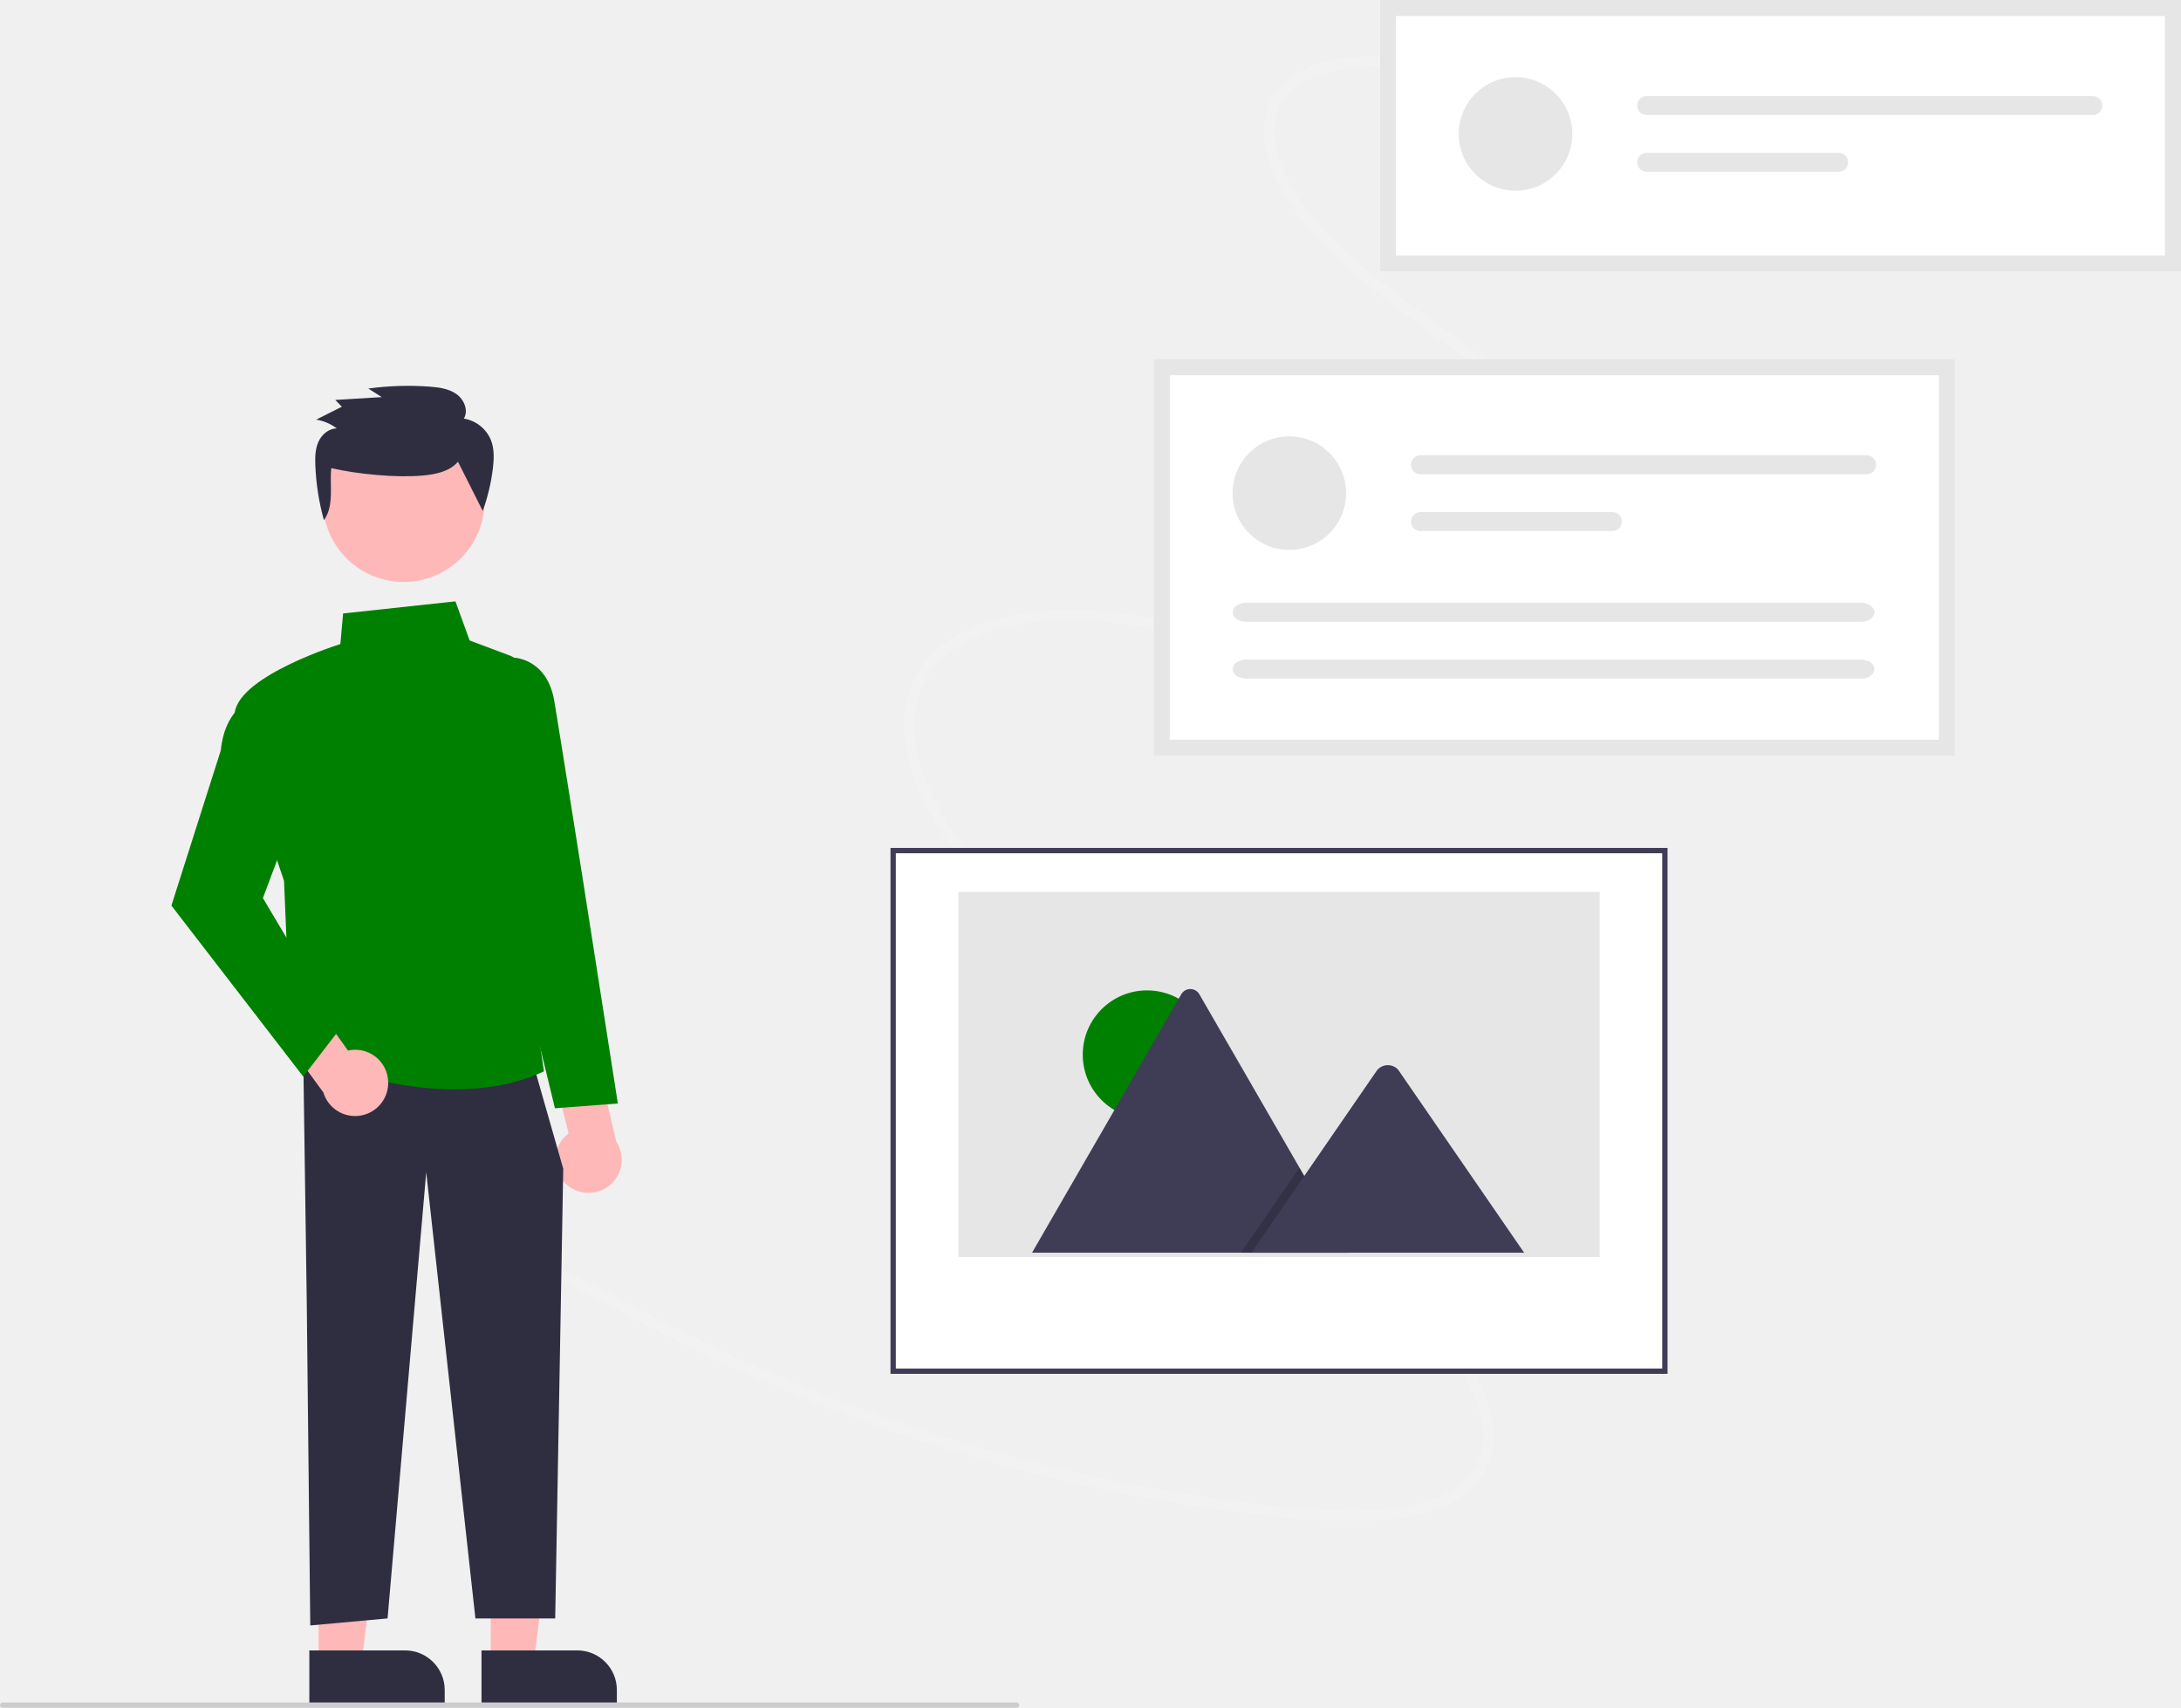
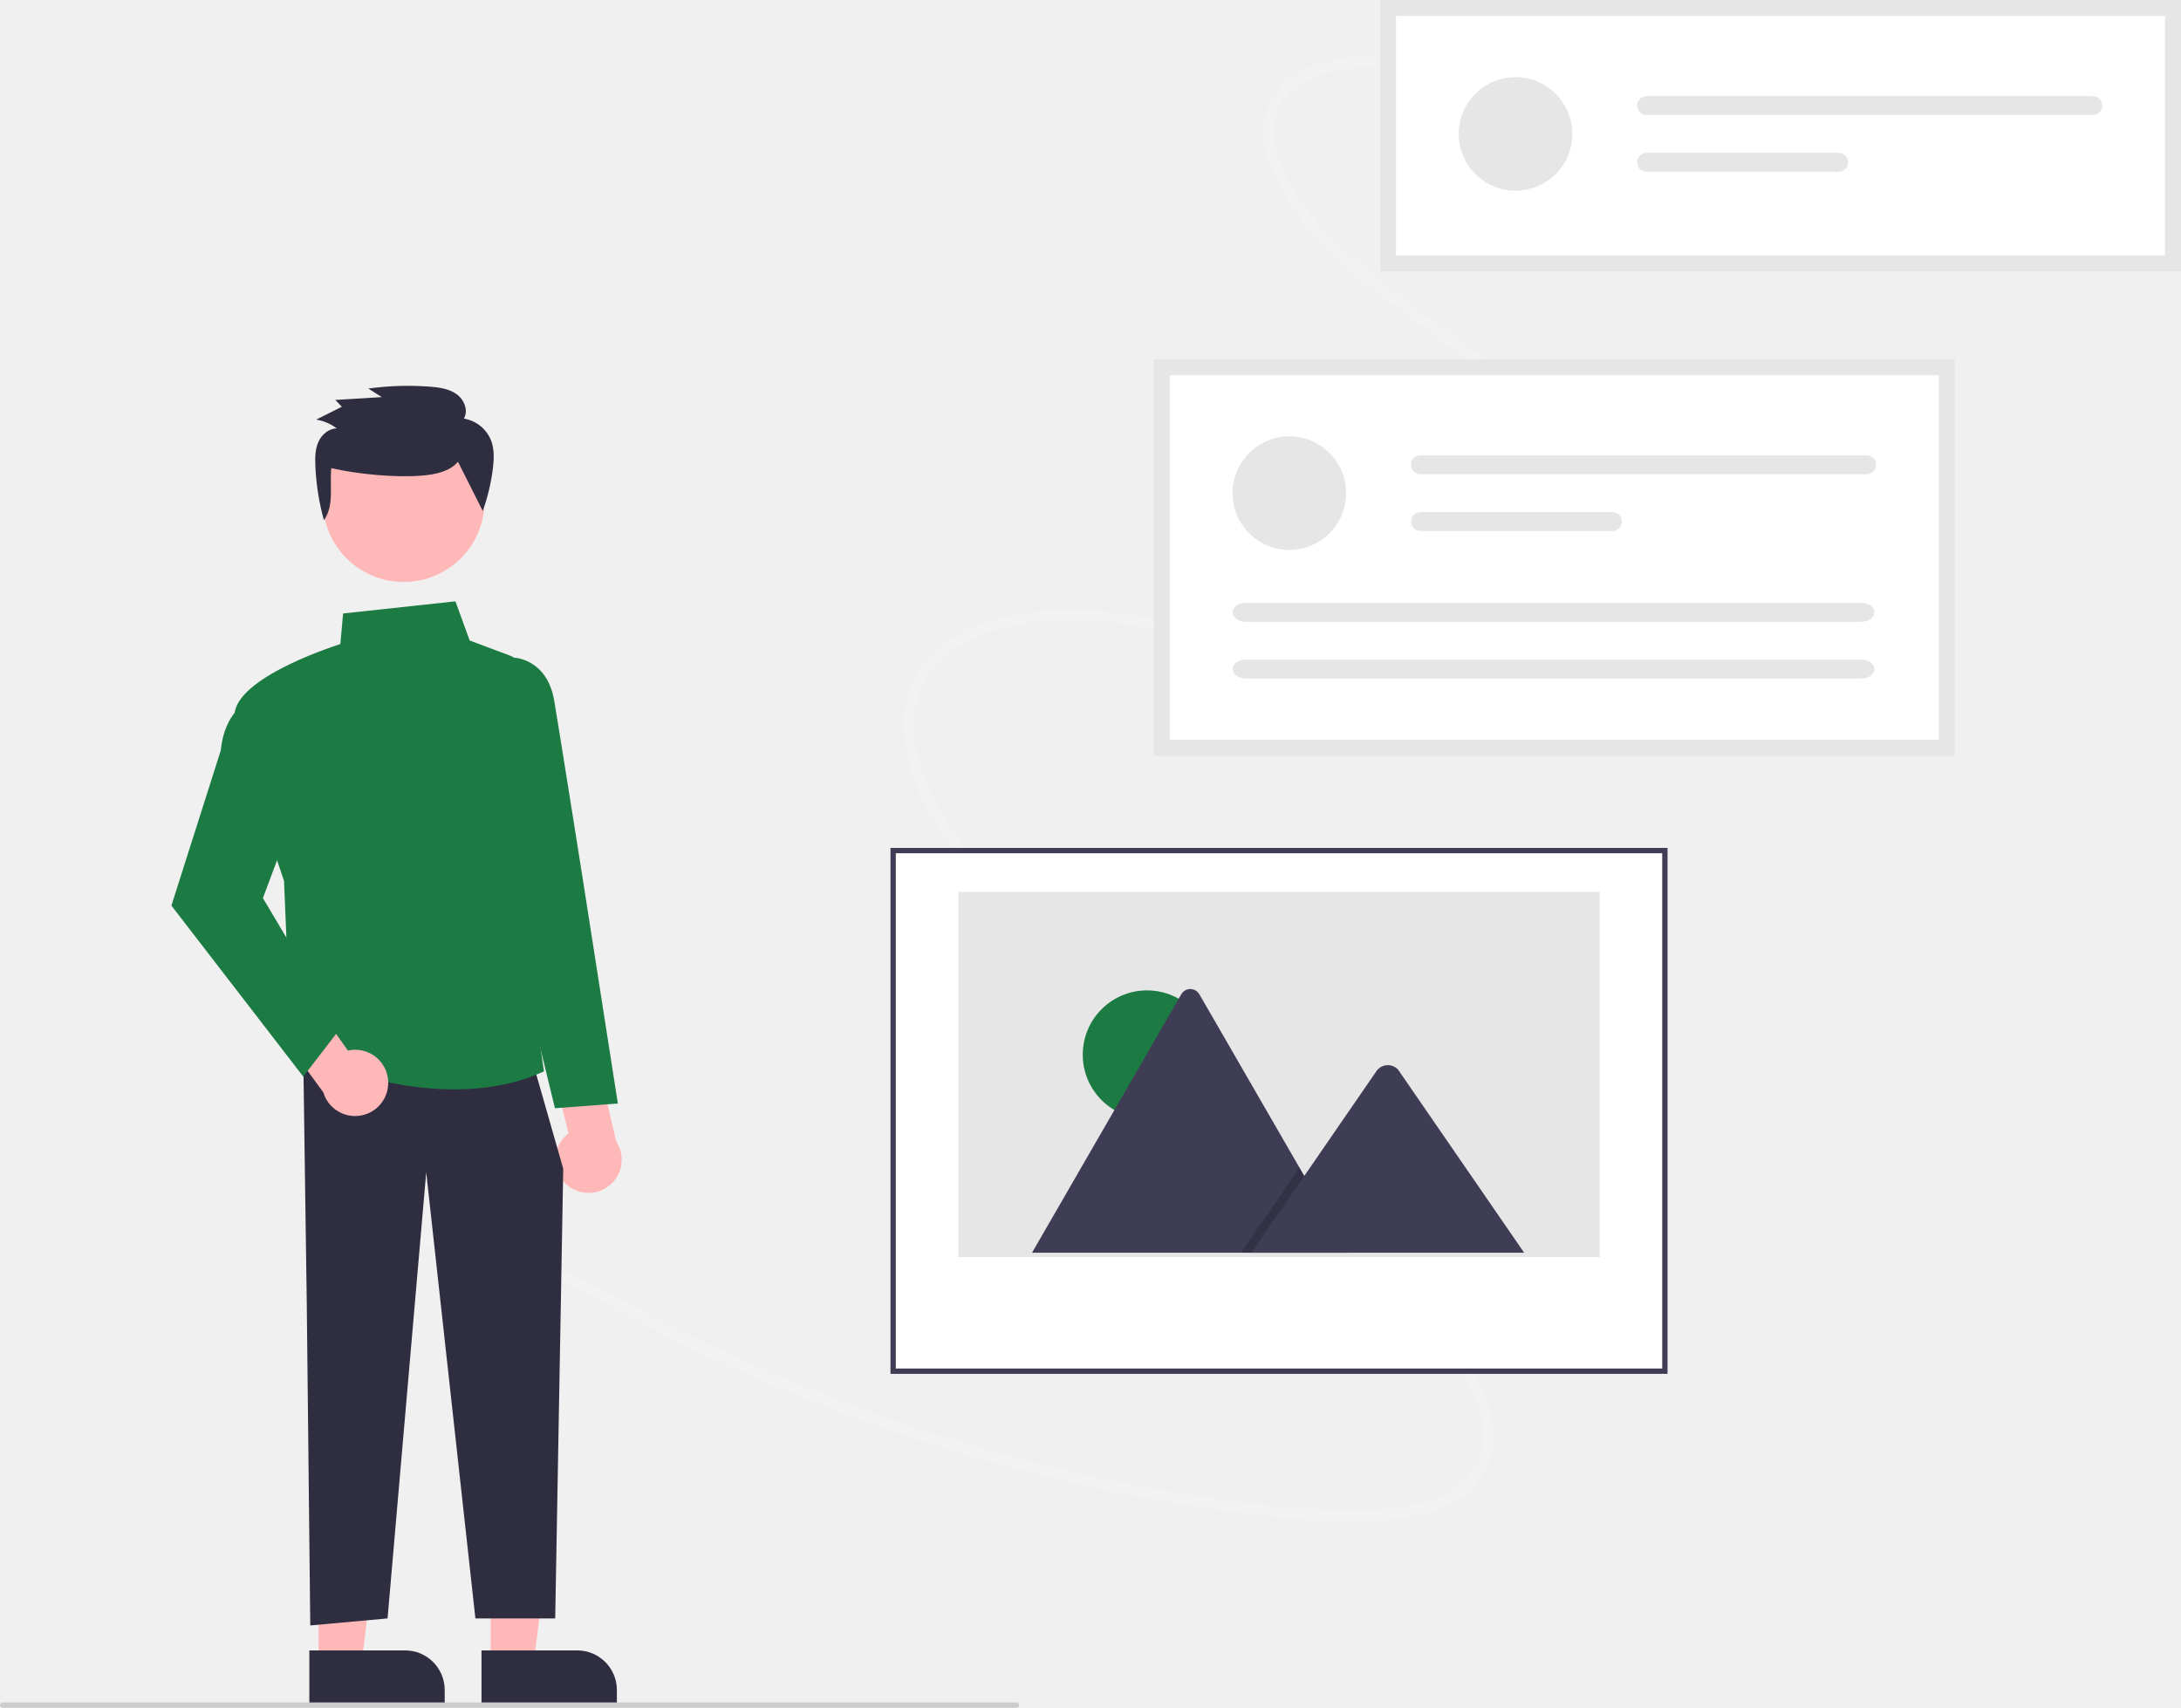
<svg xmlns="http://www.w3.org/2000/svg" id="e49cd177-4f21-4b2c-9072-3096883e7875" width="819.571" height="641.807" data-name="Layer 1" viewBox="0 0 819.571 641.807">
  <path fill="#f2f2f2" d="M334.771,657.999c-13.719-9.213-26.572-30.261-15.191-47.846,5.644-8.721,15.493-11.946,24.769-12.896,12.831-1.313,25.811,1.373,37.744,5.433,13.765,4.683,26.685,11.481,39.486,18.334,12.637,6.765,25.339,13.364,38.316,19.433a665.521,665.521,0,0,0,78.758,30.876A660.415,660.415,0,0,0,619.069,691.676q20.255,3.781,40.77,6.231c12.767,1.517,25.634,2.903,38.572,2.848,17.047-.072,45.498-2.057,51.763-23.87,3.321-11.566-1.174-23.595-6.794-32.948-6.796-11.309-16.124-20.647-25.276-29.752q-63.855-63.525-128.016-126.709c-9.959-9.857-20.052-19.607-29.311-30.216-8.668-9.932-16.927-20.763-22.124-33.308-4.54-10.957-7.199-24.325-2.287-36.187,4.074-9.838,12.838-16.113,22.003-19.782,22.69-9.082,48.65-6.218,71.175-1.23,27.985,6.197,54.739,16.673,82.686,23.017,22.566,5.123,47.755,7.836,70.751.117,8.817-2.96,17.474-7.82,23.394-15.705,5.799-7.724,7.832-17.396,6.912-26.78-1.086-11.075-5.7-21.362-11.222-30.467a134.013,134.013,0,0,0-23.885-28.635c-19.821-18.337-42.571-32.74-63.796-49.162-10.41-8.054-20.808-16.488-29.407-26.696-7.286-8.648-14.714-19.371-15.919-31.473-2.488-24.968,27.697-27.478,43.889-26.57a234.623,234.623,0,0,1,32.816,4.651c2.314.463,2.787-3.456.483-3.917-11.363-2.272-22.861-4.238-34.519-4.735-9.815-.418-20.269-.013-29.688,4.032-7.91,3.398-14.587,10.008-16.363,19.046-2.101,10.693,2.722,21.449,7.898,29.896,6.844,11.171,16.051,20.317,25.759,28.633,10.225,8.758,21.057,16.703,31.909,24.584,21.685,15.749,44.722,31.233,61.276,53.186,11.58,15.357,25.414,41.072,11.808,60.934-6.04,8.817-15.84,13.726-25.398,16.419-11.551,3.255-23.567,3.866-35.27,3.254-54.572-2.854-103.269-35.081-158.838-31.711-18.894,1.146-43.594,7.022-52.029,28.153-4.382,10.977-2.97,23.167.534,33.734,4.197,12.657,11.706,23.737,19.848,33.727,8.612,10.567,18.225,20.16,27.838,29.686q16.048,15.902,32.114,31.785l64.976,64.31,32.284,31.953c9.853,9.752,20.092,19.414,27.933,31.143,6.42,9.603,12.901,23.775,7.102,35.963-4.605,9.68-15.443,13.729-24.658,15.668-11.932,2.51-24.178,2.365-36.104,1.561-13.756-.928-27.456-2.592-41.055-4.588a642.114,642.114,0,0,1-82.905-17.89,667.514,667.514,0,0,1-80.181-28.518q-19.784-8.494-38.994-18.278c-13.199-6.727-26.051-14.167-39.454-20.476-12.123-5.707-24.772-10.423-38.092-12.506-11.122-1.739-23.514-1.935-34.358,2.891a29.834,29.834,0,0,0-16.327,17.996,36.793,36.793,0,0,0,1.263,24.646,47.413,47.413,0,0,0,17.918,21.571c1.96,1.316,4.268-1.885,2.3-3.207Z" transform="translate(-190.2145 -129.0964)" />
  <path fill="#fff" d="M1009.786,231.096h-301v-102h301Z" transform="translate(-190.2145 -129.0964)" />
  <rect width="290" height="195.648" x="335.626" y="319.659" fill="#fff" />
  <path fill="#3f3d56" d="M816.84,645.404h-292V447.756h292Zm-290-2h288V449.756h-288Z" transform="translate(-190.2145 -129.0964)" />
  <path fill="#e6e6e6" d="M550.347,601.516H791.333V464.277H550.347Z" transform="translate(-190.2145 -129.0964)" />
-   <circle cx="431.026" cy="396.355" r="24.153" fill="green" />
+   <circle cx="431.026" cy="396.355" r="24.153" fill="#1c7a43" />
  <path fill="#3f3d56" d="M696.981,599.882H578.494a2.413,2.413,0,0,1-.443-.035l56.039-97.068a3.924,3.924,0,0,1,6.83,0l37.609,65.14,1.802,3.117Z" transform="translate(-190.2145 -129.0964)" />
  <polygon points="506.767 470.786 466.312 470.786 486.171 441.94 487.601 439.862 488.316 438.823 490.117 441.94 506.767 470.786" opacity=".2" style="isolation:isolate" />
  <path fill="#3f3d56" d="M762.955,599.882H660.472l19.859-28.846,1.429-2.078,25.878-37.592a5.236,5.236,0,0,1,7.773-.465,4.672,4.672,0,0,1,.373.465Z" transform="translate(-190.2145 -129.0964)" />
  <rect width="295" height="143" x="436.571" y="138" fill="#fff" />
  <circle cx="484.495" cy="185.33" r="21.338" fill="#e6e6e6" />
  <path fill="#e6e6e6" d="M723.991,300.201a3.556,3.556,0,0,0,0,7.113H891.651a3.556,3.556,0,0,0,0-7.113Z" transform="translate(-190.2145 -129.0964)" />
  <path fill="#e6e6e6" d="M723.991,321.539a3.556,3.556,0,1,0-.015,7.113h72.159a3.556,3.556,0,1,0,0-7.113Z" transform="translate(-190.2145 -129.0964)" />
  <path fill="#e6e6e6" d="M658.343,355.654c-2.705,0-4.907,1.596-4.907,3.556s2.201,3.556,4.907,3.556H889.661c2.705,0,4.907-1.596,4.907-3.556s-2.201-3.556-4.907-3.556Z" transform="translate(-190.2145 -129.0964)" />
  <path fill="#e6e6e6" d="M658.343,376.992c-2.705,0-4.907,1.596-4.907,3.556s2.201,3.556,4.907,3.556H889.661c2.705,0,4.907-1.596,4.907-3.556s-2.201-3.556-4.907-3.556Z" transform="translate(-190.2145 -129.0964)" />
  <path fill="#e6e6e6" d="M924.786,413.096h-301v-149h301Zm-295-6h289v-137h-289Z" transform="translate(-190.2145 -129.0964)" />
  <circle cx="569.495" cy="50.33" r="21.338" fill="#e6e6e6" />
  <path fill="#e6e6e6" d="M808.991,165.201a3.556,3.556,0,0,0,0,7.113H976.651a3.556,3.556,0,0,0,0-7.113Z" transform="translate(-190.2145 -129.0964)" />
  <path fill="#e6e6e6" d="M808.991,186.539a3.556,3.556,0,1,0-.015,7.113h72.159a3.556,3.556,0,1,0,0-7.113Z" transform="translate(-190.2145 -129.0964)" />
  <path fill="#e6e6e6" d="M1009.786,231.096h-301v-102h301Zm-295-6h289v-90h-289Z" transform="translate(-190.2145 -129.0964)" />
  <polygon fill="#ffb8b8" points="184.403 624.868 200.589 624.867 208.29 562.433 184.4 562.435 184.403 624.868" />
  <path fill="#2f2e41" d="M371.149,749.339h50.872a0,0,0,0,1,0,0v19.655a0,0,0,0,1,0,0h-35.985A14.887,14.887,0,0,1,371.149,754.107v-4.768A0,0,0,0,1,371.149,749.339Z" transform="translate(602.9901 1389.218) rotate(179.9974)" />
  <polygon fill="#ffb8b8" points="119.708 624.868 135.895 624.867 143.595 562.433 119.706 562.435 119.708 624.868" />
  <path fill="#2f2e41" d="M306.455,749.339h50.872a0,0,0,0,1,0,0v19.655a0,0,0,0,1,0,0h-35.985a14.887,14.887,0,0,1-14.887-14.887v-4.768A0,0,0,0,1,306.455,749.339Z" transform="translate(473.6014 1389.221) rotate(179.9974)" />
  <path fill="#ffb8b8" d="M402.818,573.981a12.38,12.38,0,0,1,1.067-18.954l-6.935-27.428L412.591,519.32l9.249,38.871a12.447,12.447,0,0,1-19.022,15.79Z" transform="translate(-190.2145 -129.0964)" />
  <polygon fill="#2f2e41" points="113.952 396.978 115.272 489.399 116.592 610.866 145.639 608.225 160.162 440.548 178.646 608.225 208.633 608.225 211.653 439.227 201.091 402.259 113.952 396.978" />
-   <path fill="green" d="M361.017,538.485c-31.604.002-60.696-14.302-61.088-14.498l-.326-.163L296.95,460.175c-.769-2.249-15.913-46.631-18.478-60.738-2.599-14.292,35.065-26.835,39.638-28.302l1.038-11.497,42.206-4.548,5.349,14.711,15.142,5.678a7.49,7.49,0,0,1,4.642,8.799l-8.416,34.223,16.554,113.227-.425.192C383.594,536.71,372.147,538.485,361.017,538.485Z" transform="translate(-190.2145 -129.0964)" />
-   <path fill="green" d="M398.75,545.589l-14.647-60.298-15.876-72.763,8.059-36.265h6.89c.126,0,12.646.187,15.342,16.36,2.611,15.665,10.484,65.518,10.563,66.02l13.306,85.162Z" transform="translate(-190.2145 -129.0964)" />
+   <path fill="#1c7a43" d="M361.017,538.485c-31.604.002-60.696-14.302-61.088-14.498l-.326-.163L296.95,460.175c-.769-2.249-15.913-46.631-18.478-60.738-2.599-14.292,35.065-26.835,39.638-28.302l1.038-11.497,42.206-4.548,5.349,14.711,15.142,5.678a7.49,7.49,0,0,1,4.642,8.799l-8.416,34.223,16.554,113.227-.425.192C383.594,536.71,372.147,538.485,361.017,538.485Z" transform="translate(-190.2145 -129.0964)" />
+   <path fill="#1c7a43" d="M398.75,545.589l-14.647-60.298-15.876-72.763,8.059-36.265h6.89c.126,0,12.646.187,15.342,16.36,2.611,15.665,10.484,65.518,10.563,66.02l13.306,85.162Z" transform="translate(-190.2145 -129.0964)" />
  <path fill="#ffb8b8" d="M336.075,535.4a12.38,12.38,0,0,0-15.115-11.486l-16.372-23.073-16.448,6.529,23.578,32.258a12.447,12.447,0,0,0,24.357-4.23Z" transform="translate(-190.2145 -129.0964)" />
-   <path fill="green" d="M304.167,533.69l-49.539-64.267,18.562-58.337c1.36-14.667,10.538-18.762,10.929-18.93l.596-.256L300.866,434.975,289.006,466.6l29.109,48.957Z" transform="translate(-190.2145 -129.0964)" />
+   <path fill="#1c7a43" d="M304.167,533.69l-49.539-64.267,18.562-58.337c1.36-14.667,10.538-18.762,10.929-18.93l.596-.256L300.866,434.975,289.006,466.6l29.109,48.957Z" transform="translate(-190.2145 -129.0964)" />
  <circle cx="341.905" cy="317.421" r="30.389" fill="#ffb8b8" transform="translate(-300.5694 73.80032) rotate(-28.66319)" />
  <path fill="#2f2e41" d="M362.308,302.619c-3.146,3.723-8.47,4.773-13.38,5.204-9.974.875-24.476-.544-34.223-2.794-.696,6.742,1.201,14.012-2.77,19.559a90.798,90.798,0,0,1-3.226-20.584c-.12-2.986-.073-6.075,1.14-8.816s3.86-5.068,6.907-5.092a17.311,17.311,0,0,0-7.722-3.301l9.649-4.849-2.478-2.544,17.469-1.069-5.06-3.214a109.715,109.715,0,0,1,22.986-.726c3.56.262,7.282.763,10.166,2.826s4.551,6.162,2.76,9.19a13.344,13.344,0,0,1,10.169,8.069c1.286,3.26,1.168,6.881.772,10.355a73.399,73.399,0,0,1-3.848,16.281" transform="translate(-190.2145 -129.0964)" />
  <path fill="#ccc" d="M572.214,770.904h-381a1,1,0,0,1,0-2h381a1,1,0,1,1,0,2Z" transform="translate(-190.2145 -129.0964)" />
</svg>
